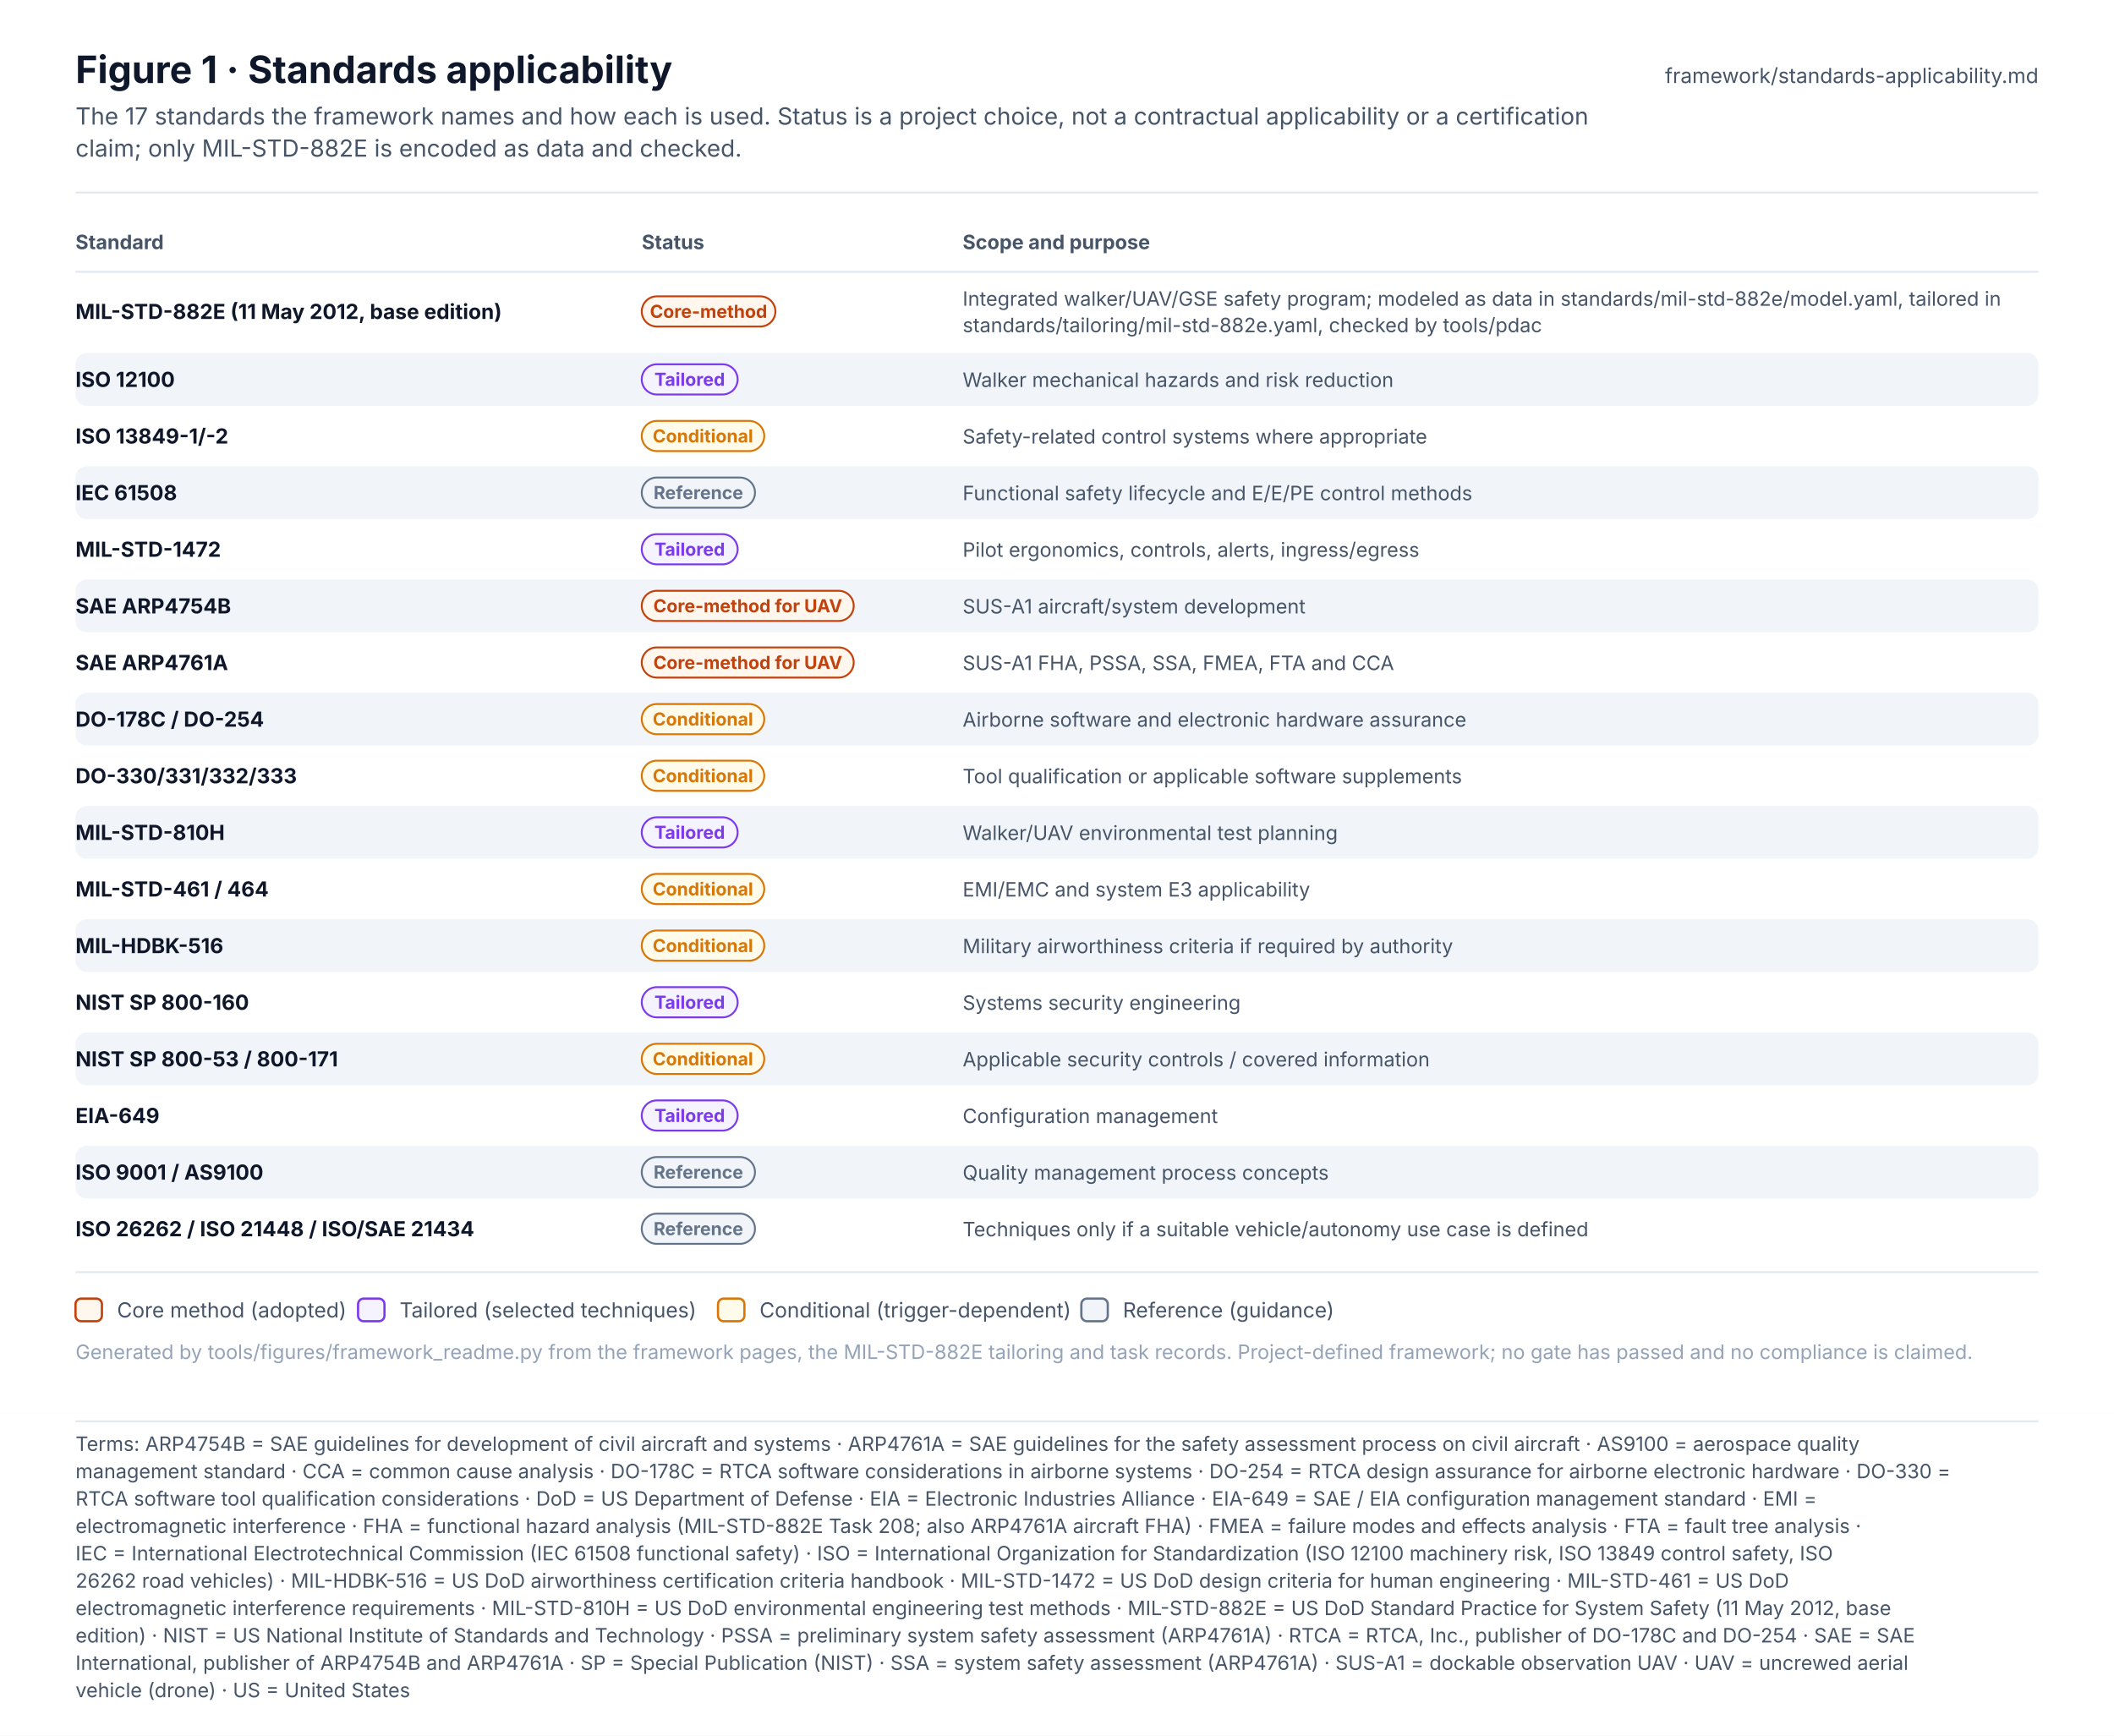
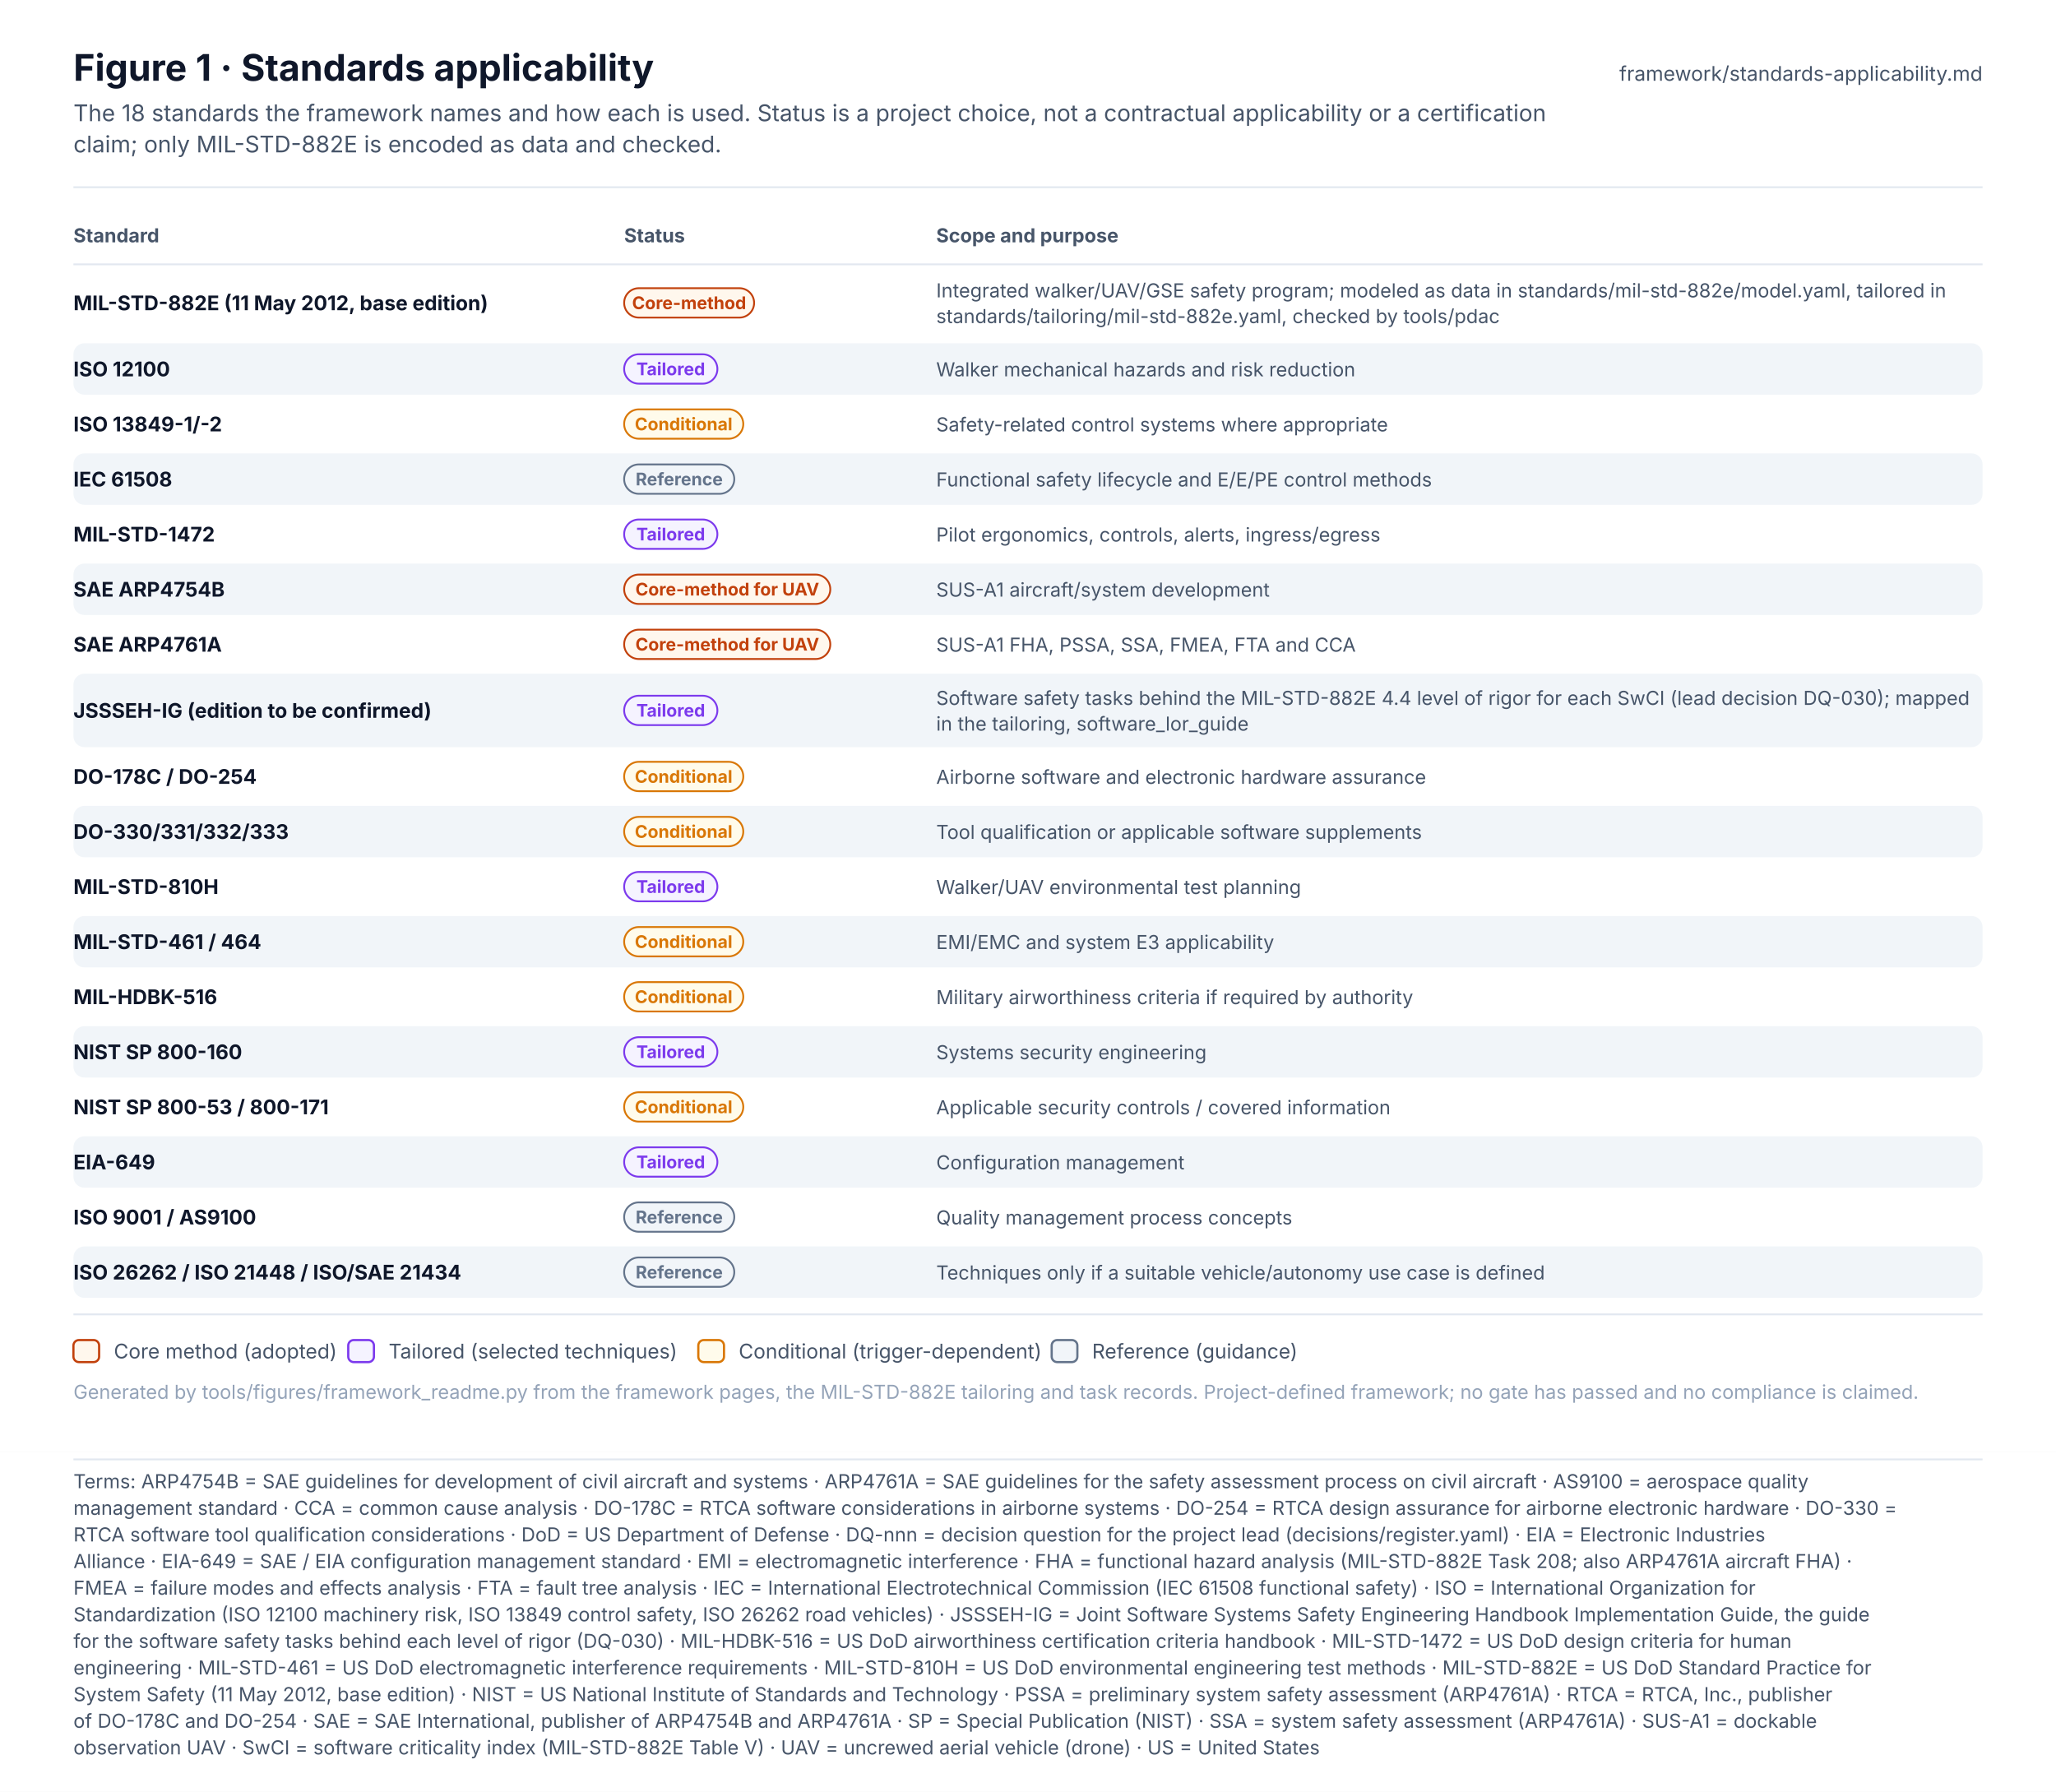
- <svg xmlns="http://www.w3.org/2000/svg" width="1120" height="919.6" viewBox="0 0 1120 919.6" font-family="Inter, 'Segoe UI', Helvetica, Arial, sans-serif" role="img">
+ <svg xmlns="http://www.w3.org/2000/svg" width="1120" height="976.1" viewBox="0 0 1120 976.1" font-family="Inter, 'Segoe UI', Helvetica, Arial, sans-serif" role="img">
  <defs>
    <pattern id="hatch" patternUnits="userSpaceOnUse" width="6" height="6" patternTransform="rotate(45)">
      <rect width="6" height="6" fill="#F1F5F9" />
      <line x1="0" y1="0" x2="0" y2="6" stroke="#E2E8F0" stroke-width="2" />
    </pattern>
    <marker id="arr-ink" viewBox="0 0 10 10" refX="9" refY="5" markerWidth="7" markerHeight="7" orient="auto-start-reverse">
      <path d="M0 0 L10 5 L0 10 z" fill="#475569" />
    </marker>
    <marker id="dia-ink" viewBox="0 0 16 10" refX="15" refY="5" markerWidth="12" markerHeight="8" orient="auto-start-reverse">
      <path d="M1 5 L8 1 L15 5 L8 9 z" fill="#475569" />
    </marker>
    <marker id="tri-ink" viewBox="0 0 12 12" refX="11" refY="6" markerWidth="10" markerHeight="10" orient="auto-start-reverse">
      <path d="M1 1 L11 6 L1 11 z" fill="#FFFFFF" stroke="#475569" stroke-width="1.2" />
    </marker>
    <marker id="arr-system" viewBox="0 0 10 10" refX="9" refY="5" markerWidth="7" markerHeight="7" orient="auto-start-reverse">
      <path d="M0 0 L10 5 L0 10 z" fill="#4F46E5" />
    </marker>
    <marker id="dia-system" viewBox="0 0 16 10" refX="15" refY="5" markerWidth="12" markerHeight="8" orient="auto-start-reverse">
      <path d="M1 5 L8 1 L15 5 L8 9 z" fill="#4F46E5" />
    </marker>
    <marker id="tri-system" viewBox="0 0 12 12" refX="11" refY="6" markerWidth="10" markerHeight="10" orient="auto-start-reverse">
      <path d="M1 1 L11 6 L1 11 z" fill="#FFFFFF" stroke="#4F46E5" stroke-width="1.2" />
    </marker>
    <marker id="arr-software" viewBox="0 0 10 10" refX="9" refY="5" markerWidth="7" markerHeight="7" orient="auto-start-reverse">
      <path d="M0 0 L10 5 L0 10 z" fill="#0F766E" />
    </marker>
    <marker id="dia-software" viewBox="0 0 16 10" refX="15" refY="5" markerWidth="12" markerHeight="8" orient="auto-start-reverse">
      <path d="M1 5 L8 1 L15 5 L8 9 z" fill="#0F766E" />
    </marker>
    <marker id="tri-software" viewBox="0 0 12 12" refX="11" refY="6" markerWidth="10" markerHeight="10" orient="auto-start-reverse">
      <path d="M1 1 L11 6 L1 11 z" fill="#FFFFFF" stroke="#0F766E" stroke-width="1.2" />
    </marker>
    <marker id="arr-safety" viewBox="0 0 10 10" refX="9" refY="5" markerWidth="7" markerHeight="7" orient="auto-start-reverse">
      <path d="M0 0 L10 5 L0 10 z" fill="#C2410C" />
    </marker>
    <marker id="dia-safety" viewBox="0 0 16 10" refX="15" refY="5" markerWidth="12" markerHeight="8" orient="auto-start-reverse">
      <path d="M1 5 L8 1 L15 5 L8 9 z" fill="#C2410C" />
    </marker>
    <marker id="tri-safety" viewBox="0 0 12 12" refX="11" refY="6" markerWidth="10" markerHeight="10" orient="auto-start-reverse">
      <path d="M1 1 L11 6 L1 11 z" fill="#FFFFFF" stroke="#C2410C" stroke-width="1.2" />
    </marker>
    <marker id="arr-interface" viewBox="0 0 10 10" refX="9" refY="5" markerWidth="7" markerHeight="7" orient="auto-start-reverse">
      <path d="M0 0 L10 5 L0 10 z" fill="#7C3AED" />
    </marker>
    <marker id="dia-interface" viewBox="0 0 16 10" refX="15" refY="5" markerWidth="12" markerHeight="8" orient="auto-start-reverse">
      <path d="M1 5 L8 1 L15 5 L8 9 z" fill="#7C3AED" />
    </marker>
    <marker id="tri-interface" viewBox="0 0 12 12" refX="11" refY="6" markerWidth="10" markerHeight="10" orient="auto-start-reverse">
      <path d="M1 1 L11 6 L1 11 z" fill="#FFFFFF" stroke="#7C3AED" stroke-width="1.2" />
    </marker>
    <marker id="arr-external" viewBox="0 0 10 10" refX="9" refY="5" markerWidth="7" markerHeight="7" orient="auto-start-reverse">
      <path d="M0 0 L10 5 L0 10 z" fill="#64748B" />
    </marker>
    <marker id="dia-external" viewBox="0 0 16 10" refX="15" refY="5" markerWidth="12" markerHeight="8" orient="auto-start-reverse">
      <path d="M1 5 L8 1 L15 5 L8 9 z" fill="#64748B" />
    </marker>
    <marker id="tri-external" viewBox="0 0 12 12" refX="11" refY="6" markerWidth="10" markerHeight="10" orient="auto-start-reverse">
      <path d="M1 1 L11 6 L1 11 z" fill="#FFFFFF" stroke="#64748B" stroke-width="1.2" />
    </marker>
    <marker id="arr-work" viewBox="0 0 10 10" refX="9" refY="5" markerWidth="7" markerHeight="7" orient="auto-start-reverse">
      <path d="M0 0 L10 5 L0 10 z" fill="#475569" />
    </marker>
    <marker id="dia-work" viewBox="0 0 16 10" refX="15" refY="5" markerWidth="12" markerHeight="8" orient="auto-start-reverse">
      <path d="M1 5 L8 1 L15 5 L8 9 z" fill="#475569" />
    </marker>
    <marker id="tri-work" viewBox="0 0 12 12" refX="11" refY="6" markerWidth="10" markerHeight="10" orient="auto-start-reverse">
      <path d="M1 1 L11 6 L1 11 z" fill="#FFFFFF" stroke="#475569" stroke-width="1.2" />
    </marker>
    <marker id="arr-muted" viewBox="0 0 10 10" refX="9" refY="5" markerWidth="7" markerHeight="7" orient="auto-start-reverse">
      <path d="M0 0 L10 5 L0 10 z" fill="#94A3B8" />
    </marker>
    <marker id="dia-muted" viewBox="0 0 16 10" refX="15" refY="5" markerWidth="12" markerHeight="8" orient="auto-start-reverse">
      <path d="M1 5 L8 1 L15 5 L8 9 z" fill="#94A3B8" />
    </marker>
    <marker id="tri-muted" viewBox="0 0 12 12" refX="11" refY="6" markerWidth="10" markerHeight="10" orient="auto-start-reverse">
      <path d="M1 1 L11 6 L1 11 z" fill="#FFFFFF" stroke="#94A3B8" stroke-width="1.2" />
    </marker>
    <marker id="arr-current" viewBox="0 0 10 10" refX="9" refY="5" markerWidth="7" markerHeight="7" orient="auto-start-reverse">
      <path d="M0 0 L10 5 L0 10 z" fill="#0F172A" />
    </marker>
    <marker id="dia-current" viewBox="0 0 16 10" refX="15" refY="5" markerWidth="12" markerHeight="8" orient="auto-start-reverse">
      <path d="M1 5 L8 1 L15 5 L8 9 z" fill="#0F172A" />
    </marker>
    <marker id="tri-current" viewBox="0 0 12 12" refX="11" refY="6" markerWidth="10" markerHeight="10" orient="auto-start-reverse">
      <path d="M1 1 L11 6 L1 11 z" fill="#FFFFFF" stroke="#0F172A" stroke-width="1.2" />
    </marker>
    <marker id="arr-ok" viewBox="0 0 10 10" refX="9" refY="5" markerWidth="7" markerHeight="7" orient="auto-start-reverse">
      <path d="M0 0 L10 5 L0 10 z" fill="#2E9E6A" />
    </marker>
    <marker id="dia-ok" viewBox="0 0 16 10" refX="15" refY="5" markerWidth="12" markerHeight="8" orient="auto-start-reverse">
      <path d="M1 5 L8 1 L15 5 L8 9 z" fill="#2E9E6A" />
    </marker>
    <marker id="tri-ok" viewBox="0 0 12 12" refX="11" refY="6" markerWidth="10" markerHeight="10" orient="auto-start-reverse">
      <path d="M1 1 L11 6 L1 11 z" fill="#FFFFFF" stroke="#2E9E6A" stroke-width="1.2" />
    </marker>
    <marker id="arr-amber" viewBox="0 0 10 10" refX="9" refY="5" markerWidth="7" markerHeight="7" orient="auto-start-reverse">
      <path d="M0 0 L10 5 L0 10 z" fill="#D97706" />
    </marker>
    <marker id="dia-amber" viewBox="0 0 16 10" refX="15" refY="5" markerWidth="12" markerHeight="8" orient="auto-start-reverse">
      <path d="M1 5 L8 1 L15 5 L8 9 z" fill="#D97706" />
    </marker>
    <marker id="tri-amber" viewBox="0 0 12 12" refX="11" refY="6" markerWidth="10" markerHeight="10" orient="auto-start-reverse">
      <path d="M1 1 L11 6 L1 11 z" fill="#FFFFFF" stroke="#D97706" stroke-width="1.2" />
    </marker>
    <marker id="arr-red" viewBox="0 0 10 10" refX="9" refY="5" markerWidth="7" markerHeight="7" orient="auto-start-reverse">
      <path d="M0 0 L10 5 L0 10 z" fill="#D2553F" />
    </marker>
    <marker id="dia-red" viewBox="0 0 16 10" refX="15" refY="5" markerWidth="12" markerHeight="8" orient="auto-start-reverse">
      <path d="M1 5 L8 1 L15 5 L8 9 z" fill="#D2553F" />
    </marker>
    <marker id="tri-red" viewBox="0 0 12 12" refX="11" refY="6" markerWidth="10" markerHeight="10" orient="auto-start-reverse">
      <path d="M1 1 L11 6 L1 11 z" fill="#FFFFFF" stroke="#D2553F" stroke-width="1.2" />
    </marker>
  </defs>
-   <rect x="0" y="0" width="1120" height="749" rx="0" fill="#FFFFFF" stroke="none" stroke-width="0" />
+   <rect x="0" y="0" width="1120" height="791" rx="0" fill="#FFFFFF" stroke="none" stroke-width="0" />
  <text x="40" y="44" font-size="20" fill="#0F172A" font-weight="700">Figure 1 · Standards applicability</text>
-   <text x="40" y="66" font-size="12.5" fill="#475569">The 17 standards the framework names and how each is used. Status is a project choice, not a contractual applicability or a certification</text>
+   <text x="40" y="66" font-size="12.5" fill="#475569">The 18 standards the framework names and how each is used. Status is a project choice, not a contractual applicability or a certification</text>
  <text x="40" y="83" font-size="12.5" fill="#475569">claim; only MIL-STD-882E is encoded as data and checked.</text>
  <text x="1080" y="44" font-size="11" fill="#475569" text-anchor="end">framework/standards-applicability.md</text>
  <line x1="40" y1="102" x2="1080" y2="102" stroke="#E2E8F0" stroke-width="1" />
  <text x="40" y="132" font-size="10.5" fill="#475569" font-weight="700">Standard</text>
  <text x="340" y="132" font-size="10.5" fill="#475569" font-weight="700">Status</text>
  <text x="510" y="132" font-size="10.5" fill="#475569" font-weight="700">Scope and purpose</text>
  <line x1="40" y1="144" x2="1080" y2="144" stroke="#E2E8F0" stroke-width="1" />
  <text x="40" y="169" font-size="11" fill="#0F172A" font-weight="700">MIL-STD-882E (11 May 2012, base edition)</text>
  <rect x="340" y="157" width="70.8" height="16" rx="8.0" fill="#FFF7ED" stroke="#C2410C" stroke-width="1" />
  <text x="375.4" y="168.4" font-size="9.5" fill="#C2410C" font-weight="700" text-anchor="middle">Core-method</text>
  <text x="510" y="162" font-size="10.5" fill="#475569">Integrated walker/UAV/GSE safety program; modeled as data in standards/mil-std-882e/model.yaml, tailored in</text>
  <text x="510" y="176" font-size="10.5" fill="#475569">standards/tailoring/mil-std-882e.yaml, checked by tools/pdac</text>
  <rect x="40" y="187" width="1040" height="28" rx="6" fill="#F1F5F9" stroke="none" stroke-width="0" />
  <text x="40" y="205" font-size="11" fill="#0F172A" font-weight="700">ISO 12100</text>
  <rect x="340" y="193" width="50.8" height="16" rx="8.0" fill="#F5F3FF" stroke="#7C3AED" stroke-width="1" />
  <text x="365.4" y="204.4" font-size="9.5" fill="#7C3AED" font-weight="700" text-anchor="middle">Tailored</text>
  <text x="510" y="205" font-size="10.5" fill="#475569">Walker mechanical hazards and risk reduction</text>
  <text x="40" y="235" font-size="11" fill="#0F172A" font-weight="700">ISO 13849-1/-2</text>
  <rect x="340" y="223" width="64.9" height="16" rx="8.0" fill="#FFFBEB" stroke="#D97706" stroke-width="1" />
  <text x="372.4" y="234.4" font-size="9.5" fill="#D97706" font-weight="700" text-anchor="middle">Conditional</text>
  <text x="510" y="235" font-size="10.5" fill="#475569">Safety-related control systems where appropriate</text>
  <rect x="40" y="247" width="1040" height="28" rx="6" fill="#F1F5F9" stroke="none" stroke-width="0" />
  <text x="40" y="265" font-size="11" fill="#0F172A" font-weight="700">IEC 61508</text>
  <rect x="340" y="253" width="60" height="16" rx="8.0" fill="#F1F5F9" stroke="#64748B" stroke-width="1" />
  <text x="370" y="264.4" font-size="9.5" fill="#64748B" font-weight="700" text-anchor="middle">Reference</text>
  <text x="510" y="265" font-size="10.5" fill="#475569">Functional safety lifecycle and E/E/PE control methods</text>
  <text x="40" y="295" font-size="11" fill="#0F172A" font-weight="700">MIL-STD-1472</text>
  <rect x="340" y="283" width="50.8" height="16" rx="8.0" fill="#F5F3FF" stroke="#7C3AED" stroke-width="1" />
  <text x="365.4" y="294.4" font-size="9.5" fill="#7C3AED" font-weight="700" text-anchor="middle">Tailored</text>
  <text x="510" y="295" font-size="10.5" fill="#475569">Pilot ergonomics, controls, alerts, ingress/egress</text>
  <rect x="40" y="307" width="1040" height="28" rx="6" fill="#F1F5F9" stroke="none" stroke-width="0" />
  <text x="40" y="325" font-size="11" fill="#0F172A" font-weight="700">SAE ARP4754B</text>
  <rect x="340" y="313" width="112.3" height="16" rx="8.0" fill="#FFF7ED" stroke="#C2410C" stroke-width="1" />
  <text x="396.2" y="324.4" font-size="9.5" fill="#C2410C" font-weight="700" text-anchor="middle">Core-method for UAV</text>
  <text x="510" y="325" font-size="10.5" fill="#475569">SUS-A1 aircraft/system development</text>
  <text x="40" y="355" font-size="11" fill="#0F172A" font-weight="700">SAE ARP4761A</text>
  <rect x="340" y="343" width="112.3" height="16" rx="8.0" fill="#FFF7ED" stroke="#C2410C" stroke-width="1" />
  <text x="396.2" y="354.4" font-size="9.5" fill="#C2410C" font-weight="700" text-anchor="middle">Core-method for UAV</text>
  <text x="510" y="355" font-size="10.5" fill="#475569">SUS-A1 FHA, PSSA, SSA, FMEA, FTA and CCA</text>
-   <rect x="40" y="367" width="1040" height="28" rx="6" fill="#F1F5F9" stroke="none" stroke-width="0" />
-   <text x="40" y="385" font-size="11" fill="#0F172A" font-weight="700">DO-178C / DO-254</text>
-   <rect x="340" y="373" width="64.9" height="16" rx="8.0" fill="#FFFBEB" stroke="#D97706" stroke-width="1" />
-   <text x="372.4" y="384.4" font-size="9.5" fill="#D97706" font-weight="700" text-anchor="middle">Conditional</text>
-   <text x="510" y="385" font-size="10.5" fill="#475569">Airborne software and electronic hardware assurance</text>
-   <text x="40" y="415" font-size="11" fill="#0F172A" font-weight="700">DO-330/331/332/333</text>
-   <rect x="340" y="403" width="64.9" height="16" rx="8.0" fill="#FFFBEB" stroke="#D97706" stroke-width="1" />
-   <text x="372.4" y="414.4" font-size="9.5" fill="#D97706" font-weight="700" text-anchor="middle">Conditional</text>
-   <text x="510" y="415" font-size="10.5" fill="#475569">Tool qualification or applicable software supplements</text>
-   <rect x="40" y="427" width="1040" height="28" rx="6" fill="#F1F5F9" stroke="none" stroke-width="0" />
-   <text x="40" y="445" font-size="11" fill="#0F172A" font-weight="700">MIL-STD-810H</text>
-   <rect x="340" y="433" width="50.8" height="16" rx="8.0" fill="#F5F3FF" stroke="#7C3AED" stroke-width="1" />
-   <text x="365.4" y="444.4" font-size="9.5" fill="#7C3AED" font-weight="700" text-anchor="middle">Tailored</text>
-   <text x="510" y="445" font-size="10.5" fill="#475569">Walker/UAV environmental test planning</text>
-   <text x="40" y="475" font-size="11" fill="#0F172A" font-weight="700">MIL-STD-461 / 464</text>
-   <rect x="340" y="463" width="64.9" height="16" rx="8.0" fill="#FFFBEB" stroke="#D97706" stroke-width="1" />
-   <text x="372.4" y="474.4" font-size="9.5" fill="#D97706" font-weight="700" text-anchor="middle">Conditional</text>
-   <text x="510" y="475" font-size="10.5" fill="#475569">EMI/EMC and system E3 applicability</text>
-   <rect x="40" y="487" width="1040" height="28" rx="6" fill="#F1F5F9" stroke="none" stroke-width="0" />
-   <text x="40" y="505" font-size="11" fill="#0F172A" font-weight="700">MIL-HDBK-516</text>
-   <rect x="340" y="493" width="64.9" height="16" rx="8.0" fill="#FFFBEB" stroke="#D97706" stroke-width="1" />
-   <text x="372.4" y="504.4" font-size="9.5" fill="#D97706" font-weight="700" text-anchor="middle">Conditional</text>
-   <text x="510" y="505" font-size="10.5" fill="#475569">Military airworthiness criteria if required by authority</text>
-   <text x="40" y="535" font-size="11" fill="#0F172A" font-weight="700">NIST SP 800-160</text>
-   <rect x="340" y="523" width="50.8" height="16" rx="8.0" fill="#F5F3FF" stroke="#7C3AED" stroke-width="1" />
-   <text x="365.4" y="534.4" font-size="9.5" fill="#7C3AED" font-weight="700" text-anchor="middle">Tailored</text>
-   <text x="510" y="535" font-size="10.5" fill="#475569">Systems security engineering</text>
-   <rect x="40" y="547" width="1040" height="28" rx="6" fill="#F1F5F9" stroke="none" stroke-width="0" />
-   <text x="40" y="565" font-size="11" fill="#0F172A" font-weight="700">NIST SP 800-53 / 800-171</text>
-   <rect x="340" y="553" width="64.9" height="16" rx="8.0" fill="#FFFBEB" stroke="#D97706" stroke-width="1" />
-   <text x="372.4" y="564.4" font-size="9.5" fill="#D97706" font-weight="700" text-anchor="middle">Conditional</text>
-   <text x="510" y="565" font-size="10.5" fill="#475569">Applicable security controls / covered information</text>
-   <text x="40" y="595" font-size="11" fill="#0F172A" font-weight="700">EIA-649</text>
-   <rect x="340" y="583" width="50.8" height="16" rx="8.0" fill="#F5F3FF" stroke="#7C3AED" stroke-width="1" />
-   <text x="365.4" y="594.4" font-size="9.5" fill="#7C3AED" font-weight="700" text-anchor="middle">Tailored</text>
-   <text x="510" y="595" font-size="10.5" fill="#475569">Configuration management</text>
-   <rect x="40" y="607" width="1040" height="28" rx="6" fill="#F1F5F9" stroke="none" stroke-width="0" />
-   <text x="40" y="625" font-size="11" fill="#0F172A" font-weight="700">ISO 9001 / AS9100</text>
-   <rect x="340" y="613" width="60" height="16" rx="8.0" fill="#F1F5F9" stroke="#64748B" stroke-width="1" />
-   <text x="370" y="624.4" font-size="9.5" fill="#64748B" font-weight="700" text-anchor="middle">Reference</text>
-   <text x="510" y="625" font-size="10.5" fill="#475569">Quality management process concepts</text>
-   <text x="40" y="655" font-size="11" fill="#0F172A" font-weight="700">ISO 26262 / ISO 21448 / ISO/SAE 21434</text>
-   <rect x="340" y="643" width="60" height="16" rx="8.0" fill="#F1F5F9" stroke="#64748B" stroke-width="1" />
-   <text x="370" y="654.4" font-size="9.5" fill="#64748B" font-weight="700" text-anchor="middle">Reference</text>
-   <text x="510" y="655" font-size="10.5" fill="#475569">Techniques only if a suitable vehicle/autonomy use case is defined</text>
-   <line x1="40" y1="674" x2="1080" y2="674" stroke="#E2E8F0" stroke-width="1" />
-   <rect x="40" y="688" width="14" height="12" rx="3" fill="#FFF7ED" stroke="#C2410C" stroke-width="1.2" />
-   <text x="62" y="698" font-size="11" fill="#475569">Core method (adopted)</text>
-   <rect x="189.7" y="688" width="14" height="12" rx="3" fill="#F5F3FF" stroke="#7C3AED" stroke-width="1.2" />
-   <text x="211.7" y="698" font-size="11" fill="#475569">Tailored (selected techniques)</text>
-   <rect x="380.4" y="688" width="14" height="12" rx="3" fill="#FFFBEB" stroke="#D97706" stroke-width="1.2" />
-   <text x="402.4" y="698" font-size="11" fill="#475569">Conditional (trigger-dependent)</text>
-   <rect x="572.9" y="688" width="14" height="12" rx="3" fill="#F1F5F9" stroke="#64748B" stroke-width="1.2" />
-   <text x="594.9" y="698" font-size="11" fill="#475569">Reference (guidance)</text>
-   <text x="40" y="720" font-size="10.5" fill="#94A3B8">Generated by tools/figures/framework_readme.py from the framework pages, the MIL-STD-882E tailoring and task records. Project-defined framework; no gate has passed and no compliance is claimed.</text>
-   <g class="terms" data-base-h="749">
-     <rect x="0" y="749" width="1120" height="170.6" fill="#FFFFFF" />
-     <line x1="40" y1="753" x2="1080" y2="753" stroke="#E2E8F0" stroke-width="1" />
-     <text x="40" y="768.7" font-size="10.5" fill="#475569" font-family="Inter, 'Segoe UI', Helvetica, Arial, sans-serif">Terms: ARP4754B = SAE guidelines for development of civil aircraft and systems · ARP4761A = SAE guidelines for the safety assessment process on civil aircraft · AS9100 = aerospace quality</text>
-     <text x="40" y="783.2" font-size="10.5" fill="#475569" font-family="Inter, 'Segoe UI', Helvetica, Arial, sans-serif">management standard · CCA = common cause analysis · DO-178C = RTCA software considerations in airborne systems · DO-254 = RTCA design assurance for airborne electronic hardware · DO-330 =</text>
-     <text x="40" y="797.7" font-size="10.5" fill="#475569" font-family="Inter, 'Segoe UI', Helvetica, Arial, sans-serif">RTCA software tool qualification considerations · DoD = US Department of Defense · EIA = Electronic Industries Alliance · EIA-649 = SAE / EIA configuration management standard · EMI =</text>
-     <text x="40" y="812.2" font-size="10.5" fill="#475569" font-family="Inter, 'Segoe UI', Helvetica, Arial, sans-serif">electromagnetic interference · FHA = functional hazard analysis (MIL-STD-882E Task 208; also ARP4761A aircraft FHA) · FMEA = failure modes and effects analysis · FTA = fault tree analysis ·</text>
-     <text x="40" y="826.7" font-size="10.5" fill="#475569" font-family="Inter, 'Segoe UI', Helvetica, Arial, sans-serif">IEC = International Electrotechnical Commission (IEC 61508 functional safety) · ISO = International Organization for Standardization (ISO 12100 machinery risk, ISO 13849 control safety, ISO</text>
-     <text x="40" y="841.2" font-size="10.5" fill="#475569" font-family="Inter, 'Segoe UI', Helvetica, Arial, sans-serif">26262 road vehicles) · MIL-HDBK-516 = US DoD airworthiness certification criteria handbook · MIL-STD-1472 = US DoD design criteria for human engineering · MIL-STD-461 = US DoD</text>
-     <text x="40" y="855.7" font-size="10.5" fill="#475569" font-family="Inter, 'Segoe UI', Helvetica, Arial, sans-serif">electromagnetic interference requirements · MIL-STD-810H = US DoD environmental engineering test methods · MIL-STD-882E = US DoD Standard Practice for System Safety (11 May 2012, base</text>
-     <text x="40" y="870.2" font-size="10.5" fill="#475569" font-family="Inter, 'Segoe UI', Helvetica, Arial, sans-serif">edition) · NIST = US National Institute of Standards and Technology · PSSA = preliminary system safety assessment (ARP4761A) · RTCA = RTCA, Inc., publisher of DO-178C and DO-254 · SAE = SAE</text>
-     <text x="40" y="884.7" font-size="10.5" fill="#475569" font-family="Inter, 'Segoe UI', Helvetica, Arial, sans-serif">International, publisher of ARP4754B and ARP4761A · SP = Special Publication (NIST) · SSA = system safety assessment (ARP4761A) · SUS-A1 = dockable observation UAV · UAV = uncrewed aerial</text>
-     <text x="40" y="899.2" font-size="10.5" fill="#475569" font-family="Inter, 'Segoe UI', Helvetica, Arial, sans-serif">vehicle (drone) · US = United States</text>
+   <rect x="40" y="367" width="1040" height="40" rx="6" fill="#F1F5F9" stroke="none" stroke-width="0" />
+   <text x="40" y="391" font-size="11" fill="#0F172A" font-weight="700">JSSSEH-IG (edition to be confirmed)</text>
+   <rect x="340" y="379" width="50.8" height="16" rx="8.0" fill="#F5F3FF" stroke="#7C3AED" stroke-width="1" />
+   <text x="365.4" y="390.4" font-size="9.5" fill="#7C3AED" font-weight="700" text-anchor="middle">Tailored</text>
+   <text x="510" y="384" font-size="10.5" fill="#475569">Software safety tasks behind the MIL-STD-882E 4.4 level of rigor for each SwCI (lead decision DQ-030); mapped</text>
+   <text x="510" y="398" font-size="10.5" fill="#475569">in the tailoring, software_lor_guide</text>
+   <text x="40" y="427" font-size="11" fill="#0F172A" font-weight="700">DO-178C / DO-254</text>
+   <rect x="340" y="415" width="64.9" height="16" rx="8.0" fill="#FFFBEB" stroke="#D97706" stroke-width="1" />
+   <text x="372.4" y="426.4" font-size="9.5" fill="#D97706" font-weight="700" text-anchor="middle">Conditional</text>
+   <text x="510" y="427" font-size="10.5" fill="#475569">Airborne software and electronic hardware assurance</text>
+   <rect x="40" y="439" width="1040" height="28" rx="6" fill="#F1F5F9" stroke="none" stroke-width="0" />
+   <text x="40" y="457" font-size="11" fill="#0F172A" font-weight="700">DO-330/331/332/333</text>
+   <rect x="340" y="445" width="64.9" height="16" rx="8.0" fill="#FFFBEB" stroke="#D97706" stroke-width="1" />
+   <text x="372.4" y="456.4" font-size="9.5" fill="#D97706" font-weight="700" text-anchor="middle">Conditional</text>
+   <text x="510" y="457" font-size="10.5" fill="#475569">Tool qualification or applicable software supplements</text>
+   <text x="40" y="487" font-size="11" fill="#0F172A" font-weight="700">MIL-STD-810H</text>
+   <rect x="340" y="475" width="50.8" height="16" rx="8.0" fill="#F5F3FF" stroke="#7C3AED" stroke-width="1" />
+   <text x="365.4" y="486.4" font-size="9.5" fill="#7C3AED" font-weight="700" text-anchor="middle">Tailored</text>
+   <text x="510" y="487" font-size="10.5" fill="#475569">Walker/UAV environmental test planning</text>
+   <rect x="40" y="499" width="1040" height="28" rx="6" fill="#F1F5F9" stroke="none" stroke-width="0" />
+   <text x="40" y="517" font-size="11" fill="#0F172A" font-weight="700">MIL-STD-461 / 464</text>
+   <rect x="340" y="505" width="64.9" height="16" rx="8.0" fill="#FFFBEB" stroke="#D97706" stroke-width="1" />
+   <text x="372.4" y="516.4" font-size="9.5" fill="#D97706" font-weight="700" text-anchor="middle">Conditional</text>
+   <text x="510" y="517" font-size="10.5" fill="#475569">EMI/EMC and system E3 applicability</text>
+   <text x="40" y="547" font-size="11" fill="#0F172A" font-weight="700">MIL-HDBK-516</text>
+   <rect x="340" y="535" width="64.9" height="16" rx="8.0" fill="#FFFBEB" stroke="#D97706" stroke-width="1" />
+   <text x="372.4" y="546.4" font-size="9.5" fill="#D97706" font-weight="700" text-anchor="middle">Conditional</text>
+   <text x="510" y="547" font-size="10.5" fill="#475569">Military airworthiness criteria if required by authority</text>
+   <rect x="40" y="559" width="1040" height="28" rx="6" fill="#F1F5F9" stroke="none" stroke-width="0" />
+   <text x="40" y="577" font-size="11" fill="#0F172A" font-weight="700">NIST SP 800-160</text>
+   <rect x="340" y="565" width="50.8" height="16" rx="8.0" fill="#F5F3FF" stroke="#7C3AED" stroke-width="1" />
+   <text x="365.4" y="576.4" font-size="9.5" fill="#7C3AED" font-weight="700" text-anchor="middle">Tailored</text>
+   <text x="510" y="577" font-size="10.5" fill="#475569">Systems security engineering</text>
+   <text x="40" y="607" font-size="11" fill="#0F172A" font-weight="700">NIST SP 800-53 / 800-171</text>
+   <rect x="340" y="595" width="64.9" height="16" rx="8.0" fill="#FFFBEB" stroke="#D97706" stroke-width="1" />
+   <text x="372.4" y="606.4" font-size="9.5" fill="#D97706" font-weight="700" text-anchor="middle">Conditional</text>
+   <text x="510" y="607" font-size="10.5" fill="#475569">Applicable security controls / covered information</text>
+   <rect x="40" y="619" width="1040" height="28" rx="6" fill="#F1F5F9" stroke="none" stroke-width="0" />
+   <text x="40" y="637" font-size="11" fill="#0F172A" font-weight="700">EIA-649</text>
+   <rect x="340" y="625" width="50.8" height="16" rx="8.0" fill="#F5F3FF" stroke="#7C3AED" stroke-width="1" />
+   <text x="365.4" y="636.4" font-size="9.5" fill="#7C3AED" font-weight="700" text-anchor="middle">Tailored</text>
+   <text x="510" y="637" font-size="10.5" fill="#475569">Configuration management</text>
+   <text x="40" y="667" font-size="11" fill="#0F172A" font-weight="700">ISO 9001 / AS9100</text>
+   <rect x="340" y="655" width="60" height="16" rx="8.0" fill="#F1F5F9" stroke="#64748B" stroke-width="1" />
+   <text x="370" y="666.4" font-size="9.5" fill="#64748B" font-weight="700" text-anchor="middle">Reference</text>
+   <text x="510" y="667" font-size="10.5" fill="#475569">Quality management process concepts</text>
+   <rect x="40" y="679" width="1040" height="28" rx="6" fill="#F1F5F9" stroke="none" stroke-width="0" />
+   <text x="40" y="697" font-size="11" fill="#0F172A" font-weight="700">ISO 26262 / ISO 21448 / ISO/SAE 21434</text>
+   <rect x="340" y="685" width="60" height="16" rx="8.0" fill="#F1F5F9" stroke="#64748B" stroke-width="1" />
+   <text x="370" y="696.4" font-size="9.5" fill="#64748B" font-weight="700" text-anchor="middle">Reference</text>
+   <text x="510" y="697" font-size="10.5" fill="#475569">Techniques only if a suitable vehicle/autonomy use case is defined</text>
+   <line x1="40" y1="716" x2="1080" y2="716" stroke="#E2E8F0" stroke-width="1" />
+   <rect x="40" y="730" width="14" height="12" rx="3" fill="#FFF7ED" stroke="#C2410C" stroke-width="1.2" />
+   <text x="62" y="740" font-size="11" fill="#475569">Core method (adopted)</text>
+   <rect x="189.7" y="730" width="14" height="12" rx="3" fill="#F5F3FF" stroke="#7C3AED" stroke-width="1.2" />
+   <text x="211.7" y="740" font-size="11" fill="#475569">Tailored (selected techniques)</text>
+   <rect x="380.4" y="730" width="14" height="12" rx="3" fill="#FFFBEB" stroke="#D97706" stroke-width="1.2" />
+   <text x="402.4" y="740" font-size="11" fill="#475569">Conditional (trigger-dependent)</text>
+   <rect x="572.9" y="730" width="14" height="12" rx="3" fill="#F1F5F9" stroke="#64748B" stroke-width="1.2" />
+   <text x="594.9" y="740" font-size="11" fill="#475569">Reference (guidance)</text>
+   <text x="40" y="762" font-size="10.5" fill="#94A3B8">Generated by tools/figures/framework_readme.py from the framework pages, the MIL-STD-882E tailoring and task records. Project-defined framework; no gate has passed and no compliance is claimed.</text>
+   <g class="terms" data-base-h="791">
+     <rect x="0" y="791" width="1120" height="185.1" fill="#FFFFFF" />
+     <line x1="40" y1="795" x2="1080" y2="795" stroke="#E2E8F0" stroke-width="1" />
+     <text x="40" y="810.7" font-size="10.5" fill="#475569" font-family="Inter, 'Segoe UI', Helvetica, Arial, sans-serif">Terms: ARP4754B = SAE guidelines for development of civil aircraft and systems · ARP4761A = SAE guidelines for the safety assessment process on civil aircraft · AS9100 = aerospace quality</text>
+     <text x="40" y="825.2" font-size="10.5" fill="#475569" font-family="Inter, 'Segoe UI', Helvetica, Arial, sans-serif">management standard · CCA = common cause analysis · DO-178C = RTCA software considerations in airborne systems · DO-254 = RTCA design assurance for airborne electronic hardware · DO-330 =</text>
+     <text x="40" y="839.7" font-size="10.5" fill="#475569" font-family="Inter, 'Segoe UI', Helvetica, Arial, sans-serif">RTCA software tool qualification considerations · DoD = US Department of Defense · DQ-nnn = decision question for the project lead (decisions/register.yaml) · EIA = Electronic Industries</text>
+     <text x="40" y="854.2" font-size="10.5" fill="#475569" font-family="Inter, 'Segoe UI', Helvetica, Arial, sans-serif">Alliance · EIA-649 = SAE / EIA configuration management standard · EMI = electromagnetic interference · FHA = functional hazard analysis (MIL-STD-882E Task 208; also ARP4761A aircraft FHA) ·</text>
+     <text x="40" y="868.7" font-size="10.5" fill="#475569" font-family="Inter, 'Segoe UI', Helvetica, Arial, sans-serif">FMEA = failure modes and effects analysis · FTA = fault tree analysis · IEC = International Electrotechnical Commission (IEC 61508 functional safety) · ISO = International Organization for</text>
+     <text x="40" y="883.2" font-size="10.5" fill="#475569" font-family="Inter, 'Segoe UI', Helvetica, Arial, sans-serif">Standardization (ISO 12100 machinery risk, ISO 13849 control safety, ISO 26262 road vehicles) · JSSSEH-IG = Joint Software Systems Safety Engineering Handbook Implementation Guide, the guide</text>
+     <text x="40" y="897.7" font-size="10.5" fill="#475569" font-family="Inter, 'Segoe UI', Helvetica, Arial, sans-serif">for the software safety tasks behind each level of rigor (DQ-030) · MIL-HDBK-516 = US DoD airworthiness certification criteria handbook · MIL-STD-1472 = US DoD design criteria for human</text>
+     <text x="40" y="912.2" font-size="10.5" fill="#475569" font-family="Inter, 'Segoe UI', Helvetica, Arial, sans-serif">engineering · MIL-STD-461 = US DoD electromagnetic interference requirements · MIL-STD-810H = US DoD environmental engineering test methods · MIL-STD-882E = US DoD Standard Practice for</text>
+     <text x="40" y="926.7" font-size="10.5" fill="#475569" font-family="Inter, 'Segoe UI', Helvetica, Arial, sans-serif">System Safety (11 May 2012, base edition) · NIST = US National Institute of Standards and Technology · PSSA = preliminary system safety assessment (ARP4761A) · RTCA = RTCA, Inc., publisher</text>
+     <text x="40" y="941.2" font-size="10.5" fill="#475569" font-family="Inter, 'Segoe UI', Helvetica, Arial, sans-serif">of DO-178C and DO-254 · SAE = SAE International, publisher of ARP4754B and ARP4761A · SP = Special Publication (NIST) · SSA = system safety assessment (ARP4761A) · SUS-A1 = dockable</text>
+     <text x="40" y="955.7" font-size="10.5" fill="#475569" font-family="Inter, 'Segoe UI', Helvetica, Arial, sans-serif">observation UAV · SwCI = software criticality index (MIL-STD-882E Table V) · UAV = uncrewed aerial vehicle (drone) · US = United States</text>
  </g>
</svg>
